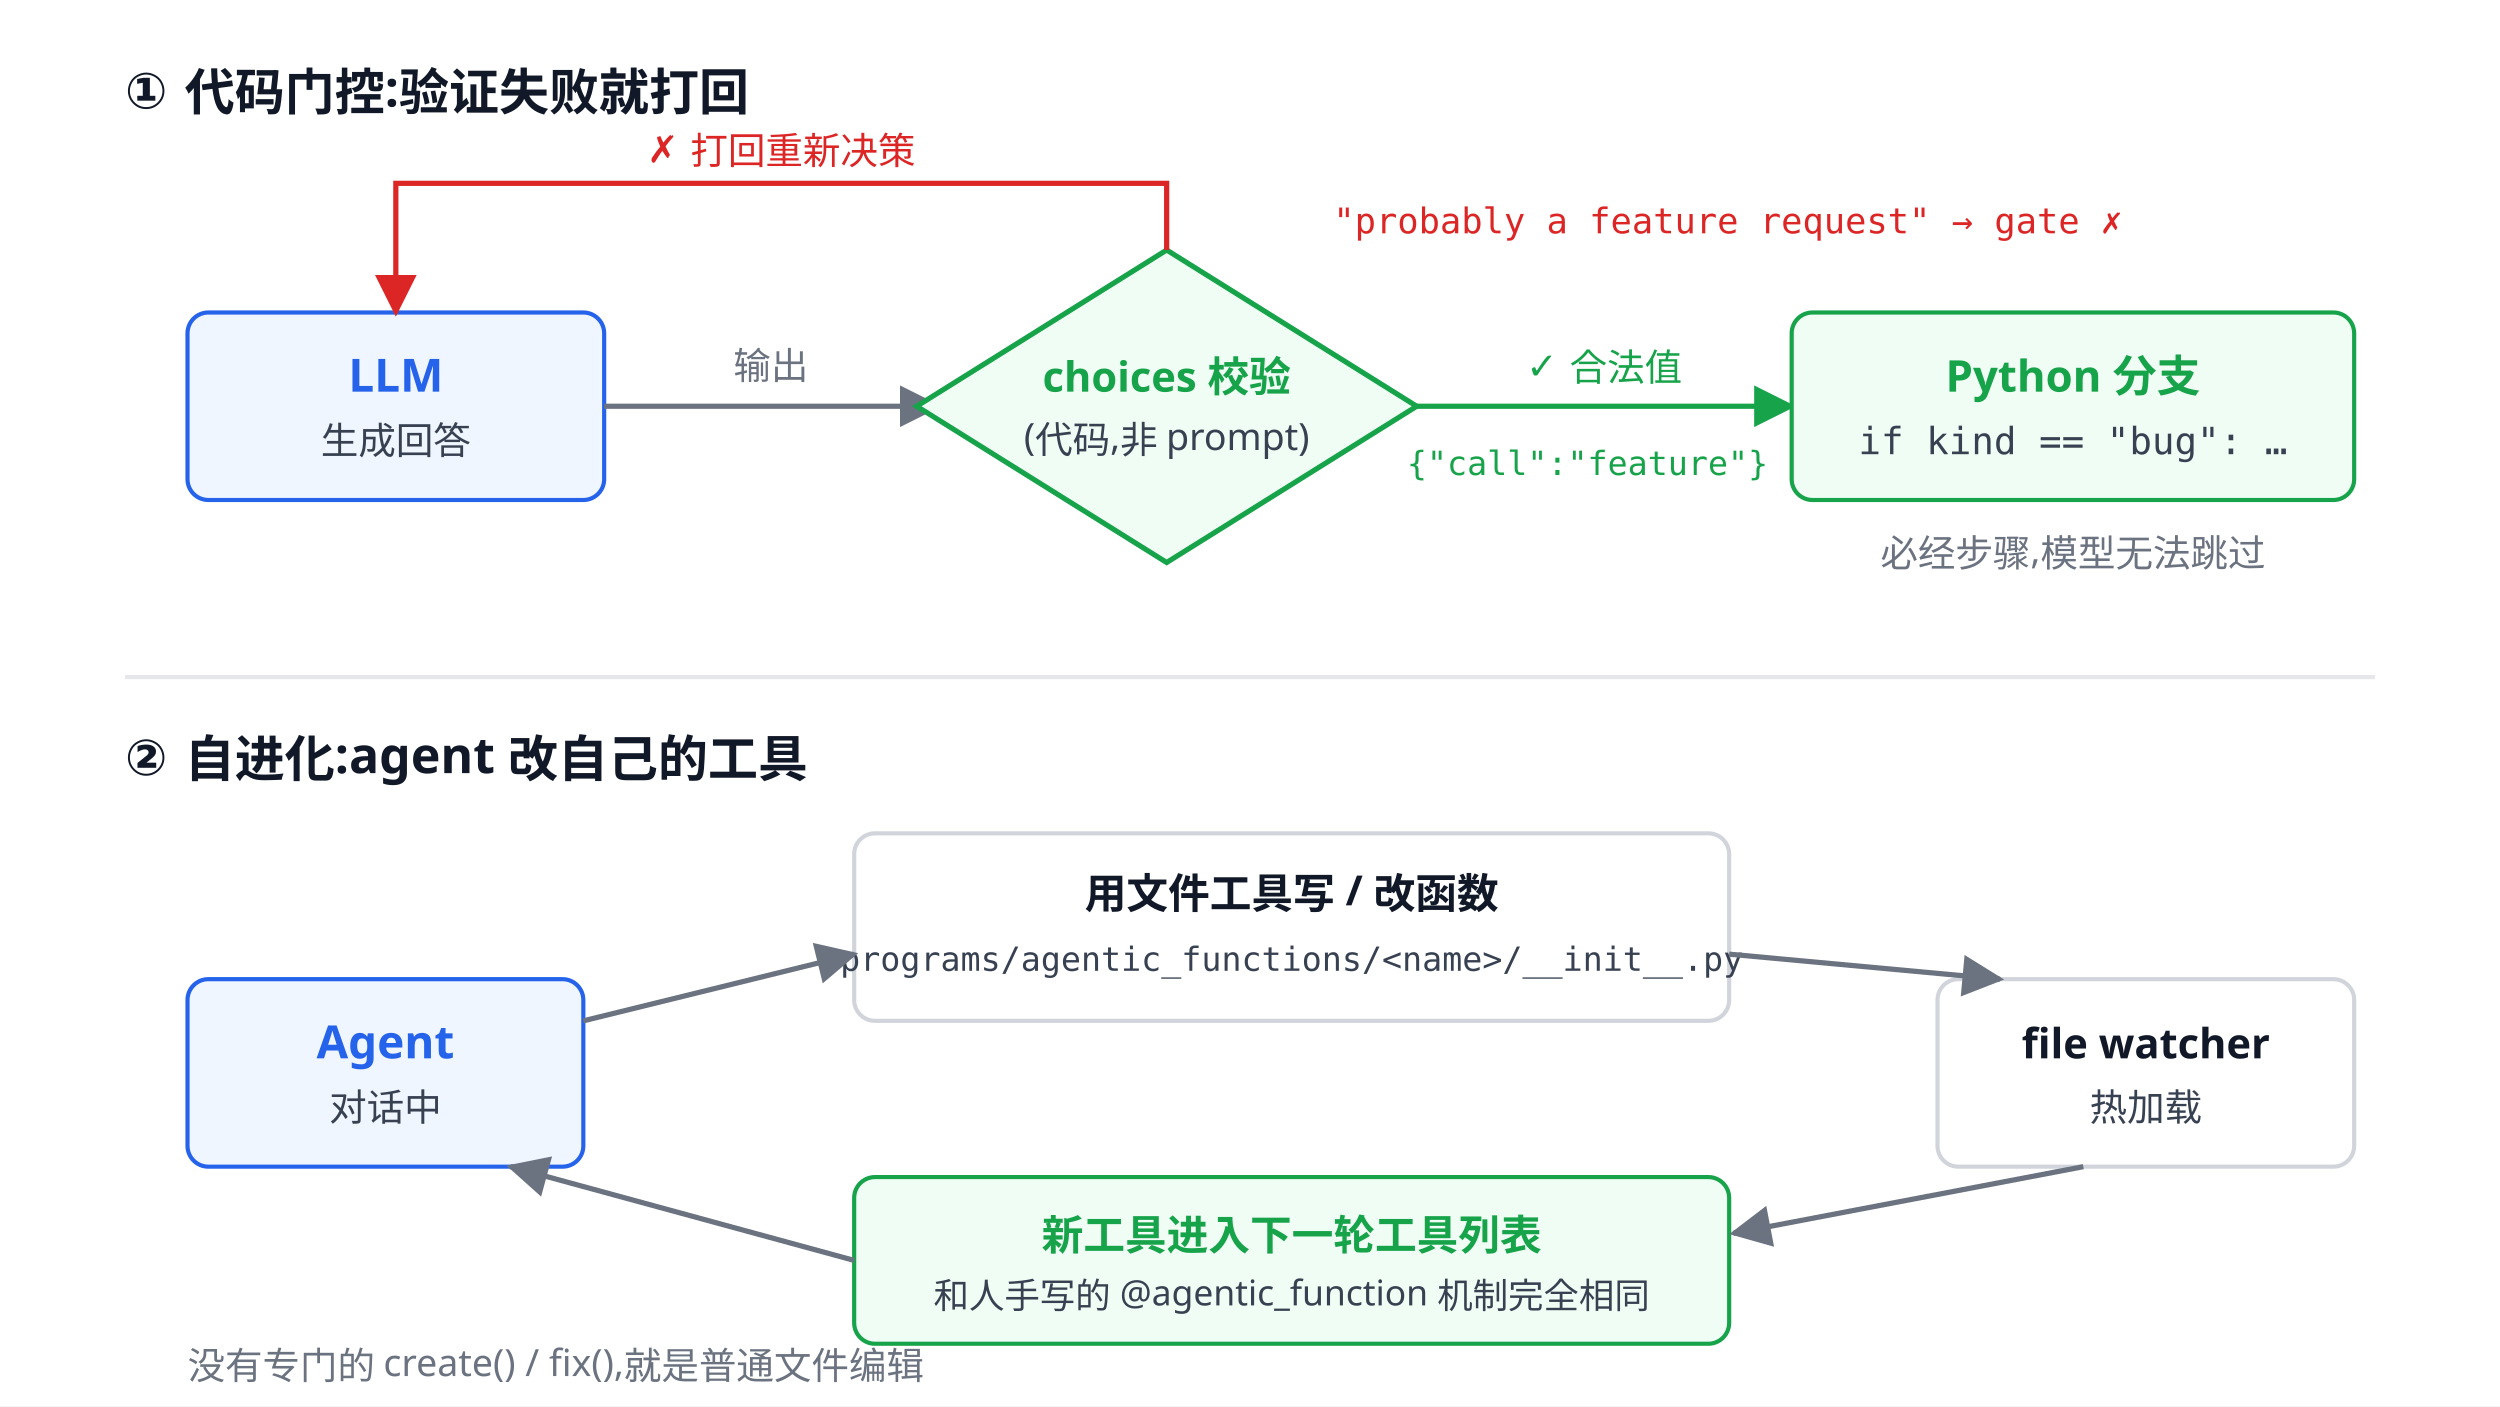
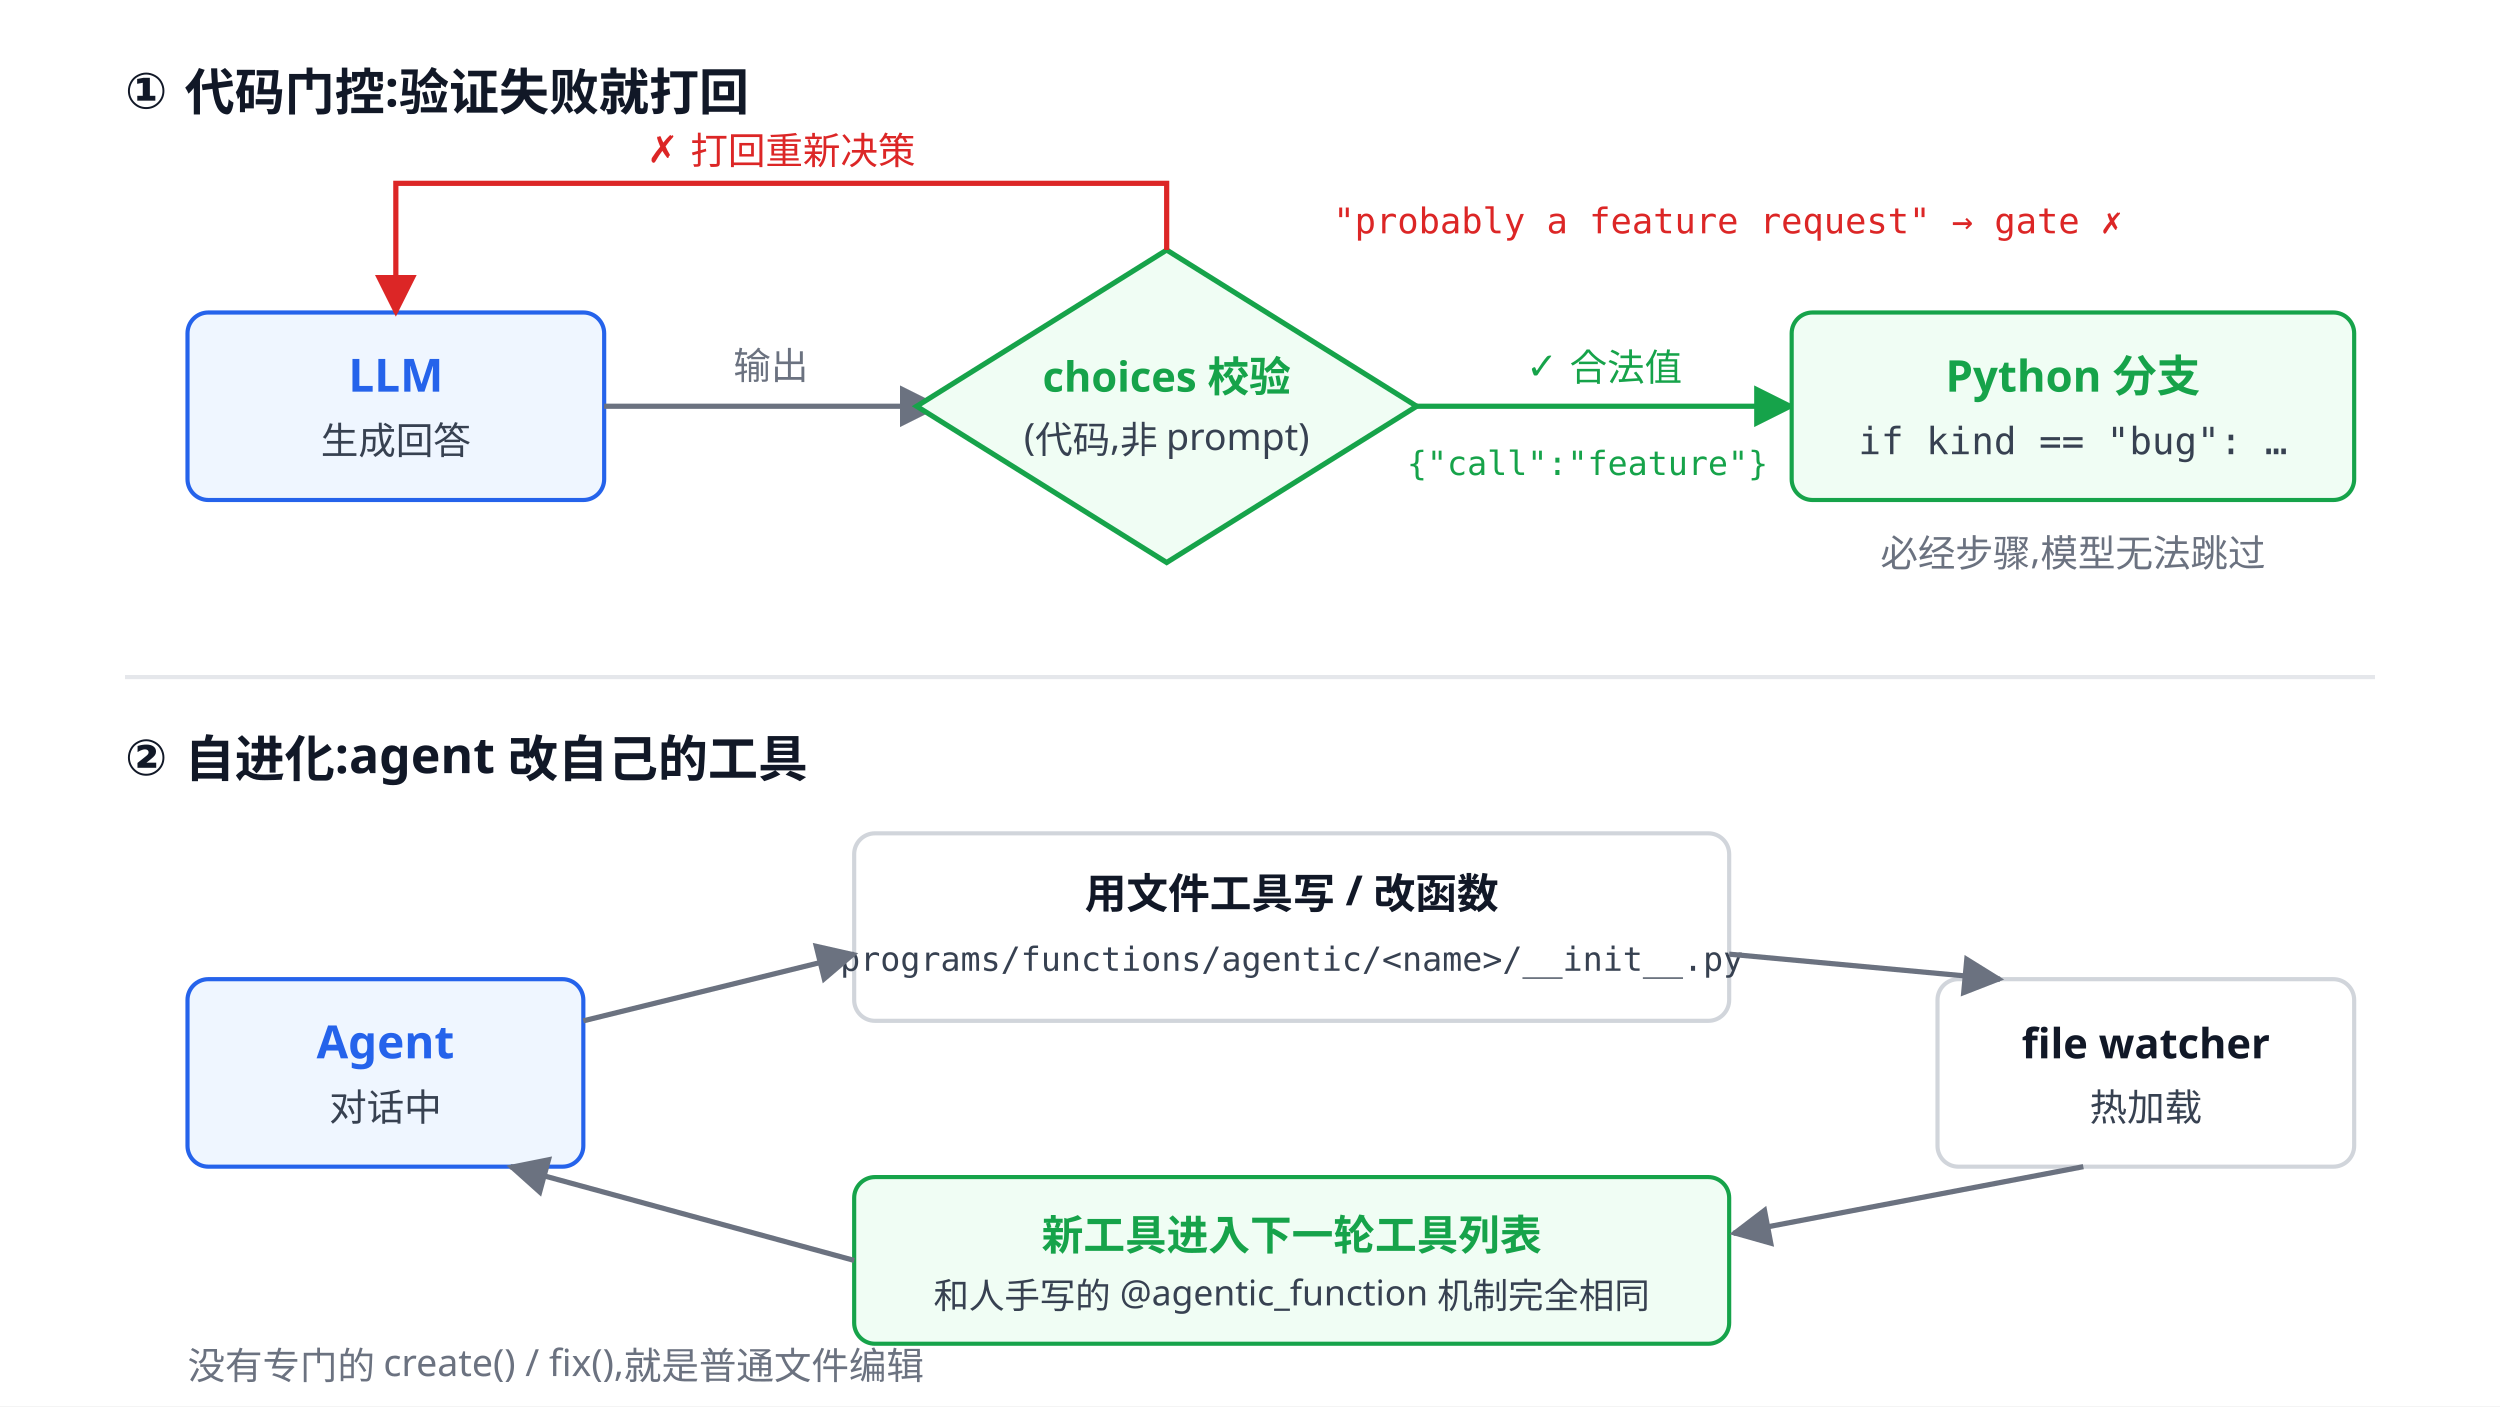
<svg xmlns="http://www.w3.org/2000/svg" viewBox="0 0 1200 675" font-family="'PingFang SC','Microsoft YaHei',sans-serif">
  <defs>
    <marker id="arrow" viewBox="0 0 10 10" refX="9" refY="5" markerWidth="8" markerHeight="8" orient="auto-start-reverse">
      <path d="M0,0 L10,5 L0,10 z" fill="#6b7280" />
    </marker>
    <marker id="arrowR" viewBox="0 0 10 10" refX="9" refY="5" markerWidth="8" markerHeight="8" orient="auto-start-reverse">
      <path d="M0,0 L10,5 L0,10 z" fill="#dc2626" />
    </marker>
    <marker id="arrowG" viewBox="0 0 10 10" refX="9" refY="5" markerWidth="8" markerHeight="8" orient="auto-start-reverse">
      <path d="M0,0 L10,5 L0,10 z" fill="#16a34a" />
    </marker>
  </defs>
  <rect width="1200" height="675" fill="#ffffff" />
  <text x="60" y="52" font-size="24" font-weight="bold" fill="#111827">① 代码门控:验证失败就打回</text>
  <rect x="90" y="150" width="200" height="90" rx="10" fill="#eff6ff" stroke="#2563eb" stroke-width="2" />
  <text x="190" y="188" font-size="22" font-weight="bold" fill="#2563eb" text-anchor="middle">LLM</text>
  <text x="190" y="218" font-size="18" fill="#374151" text-anchor="middle">生成回答</text>
  <line x1="290" y1="195" x2="450" y2="195" stroke="#6b7280" stroke-width="2.5" marker-end="url(#arrow)" />
  <text x="370" y="182" font-size="18" fill="#6b7280" text-anchor="middle">输出</text>
  <polygon points="560,120 680,195 560,270 440,195" fill="#f0fdf4" stroke="#16a34a" stroke-width="2.5" />
  <text x="560" y="188" font-size="20" font-weight="bold" fill="#16a34a" text-anchor="middle">choices 校验</text>
  <text x="560" y="216" font-size="18" fill="#374151" text-anchor="middle">(代码,非 prompt)</text>
  <path d="M 560,120 L 560,88 L 190,88 L 190,150" fill="none" stroke="#dc2626" stroke-width="2.5" marker-end="url(#arrowR)" />
  <text x="375" y="78" font-size="18" fill="#dc2626" text-anchor="middle">✗ 打回重新决策</text>
  <text x="640" y="112" font-size="17" font-family="ui-monospace,Menlo,monospace" fill="#dc2626">"probably a feature request" → gate ✗</text>
  <line x1="680" y1="195" x2="860" y2="195" stroke="#16a34a" stroke-width="2.5" marker-end="url(#arrowG)" />
  <text x="770" y="182" font-size="18" fill="#16a34a" text-anchor="middle">✓ 合法值</text>
  <text x="762" y="228" font-size="16" font-family="ui-monospace,Menlo,monospace" fill="#16a34a" text-anchor="middle">{"call":"feature"}</text>
  <rect x="860" y="150" width="270" height="90" rx="10" fill="#f0fdf4" stroke="#16a34a" stroke-width="2" />
  <text x="995" y="188" font-size="21" font-weight="bold" fill="#16a34a" text-anchor="middle">Python 分支</text>
  <text x="995" y="218" font-size="18" font-family="ui-monospace,Menlo,monospace" fill="#374151" text-anchor="middle">if kind == "bug": …</text>
  <text x="995" y="272" font-size="18" fill="#6b7280" text-anchor="middle">必经步骤,模型无法跳过</text>
  <line x1="60" y1="325" x2="1140" y2="325" stroke="#e5e7eb" stroke-width="2" />
  <text x="60" y="372" font-size="24" font-weight="bold" fill="#111827">② 自进化:agent 改自己的工具</text>
  <rect x="90" y="470" width="190" height="90" rx="10" fill="#eff6ff" stroke="#2563eb" stroke-width="2" />
  <text x="185" y="508" font-size="22" font-weight="bold" fill="#2563eb" text-anchor="middle">Agent</text>
  <text x="185" y="538" font-size="18" fill="#374151" text-anchor="middle">对话中</text>
  <rect x="410" y="400" width="420" height="90" rx="10" fill="#ffffff" stroke="#d1d5db" stroke-width="2" />
  <text x="620" y="436" font-size="20" font-weight="bold" fill="#111827" text-anchor="middle">用文件工具写 / 改函数</text>
-   <text x="620" y="466" font-size="16" font-family="ui-monospace,Menlo,monospace" fill="#374151" text-anchor="middle">programs/agentic_functions/&lt;name&gt;/__init__.py</text>
+   <text x="620" y="466" font-size="16" font-family="ui-monospace,Menlo,monospace" fill="#374151" text-anchor="middle">programs/functions/agentic/&lt;name&gt;/__init__.py</text>
  <rect x="930" y="470" width="200" height="90" rx="10" fill="#ffffff" stroke="#d1d5db" stroke-width="2" />
  <text x="1030" y="508" font-size="20" font-weight="bold" fill="#111827" text-anchor="middle">file watcher</text>
  <text x="1030" y="538" font-size="18" fill="#374151" text-anchor="middle">热加载</text>
  <rect x="410" y="565" width="420" height="80" rx="10" fill="#f0fdf4" stroke="#16a34a" stroke-width="2" />
  <text x="620" y="600" font-size="20" font-weight="bold" fill="#16a34a" text-anchor="middle">新工具进入下一轮工具列表</text>
  <text x="620" y="628" font-size="17" fill="#374151" text-anchor="middle">和人手写的 @agentic_function 机制完全相同</text>
  <path d="M 280,490 L 410,458" fill="none" stroke="#6b7280" stroke-width="2.5" marker-end="url(#arrow)" />
  <path d="M 830,458 L 960,470" fill="none" stroke="#6b7280" stroke-width="2.5" marker-end="url(#arrow)" />
  <path d="M 1000,560 L 832,592" fill="none" stroke="#6b7280" stroke-width="2.5" marker-end="url(#arrow)" />
  <path d="M 410,605 L 245,560" fill="none" stroke="#6b7280" stroke-width="2.5" marker-end="url(#arrow)" />
  <text x="90" y="662" font-size="18" fill="#6b7280">没有专门的 create() / fix(),就是普通文件编辑</text>
</svg>
